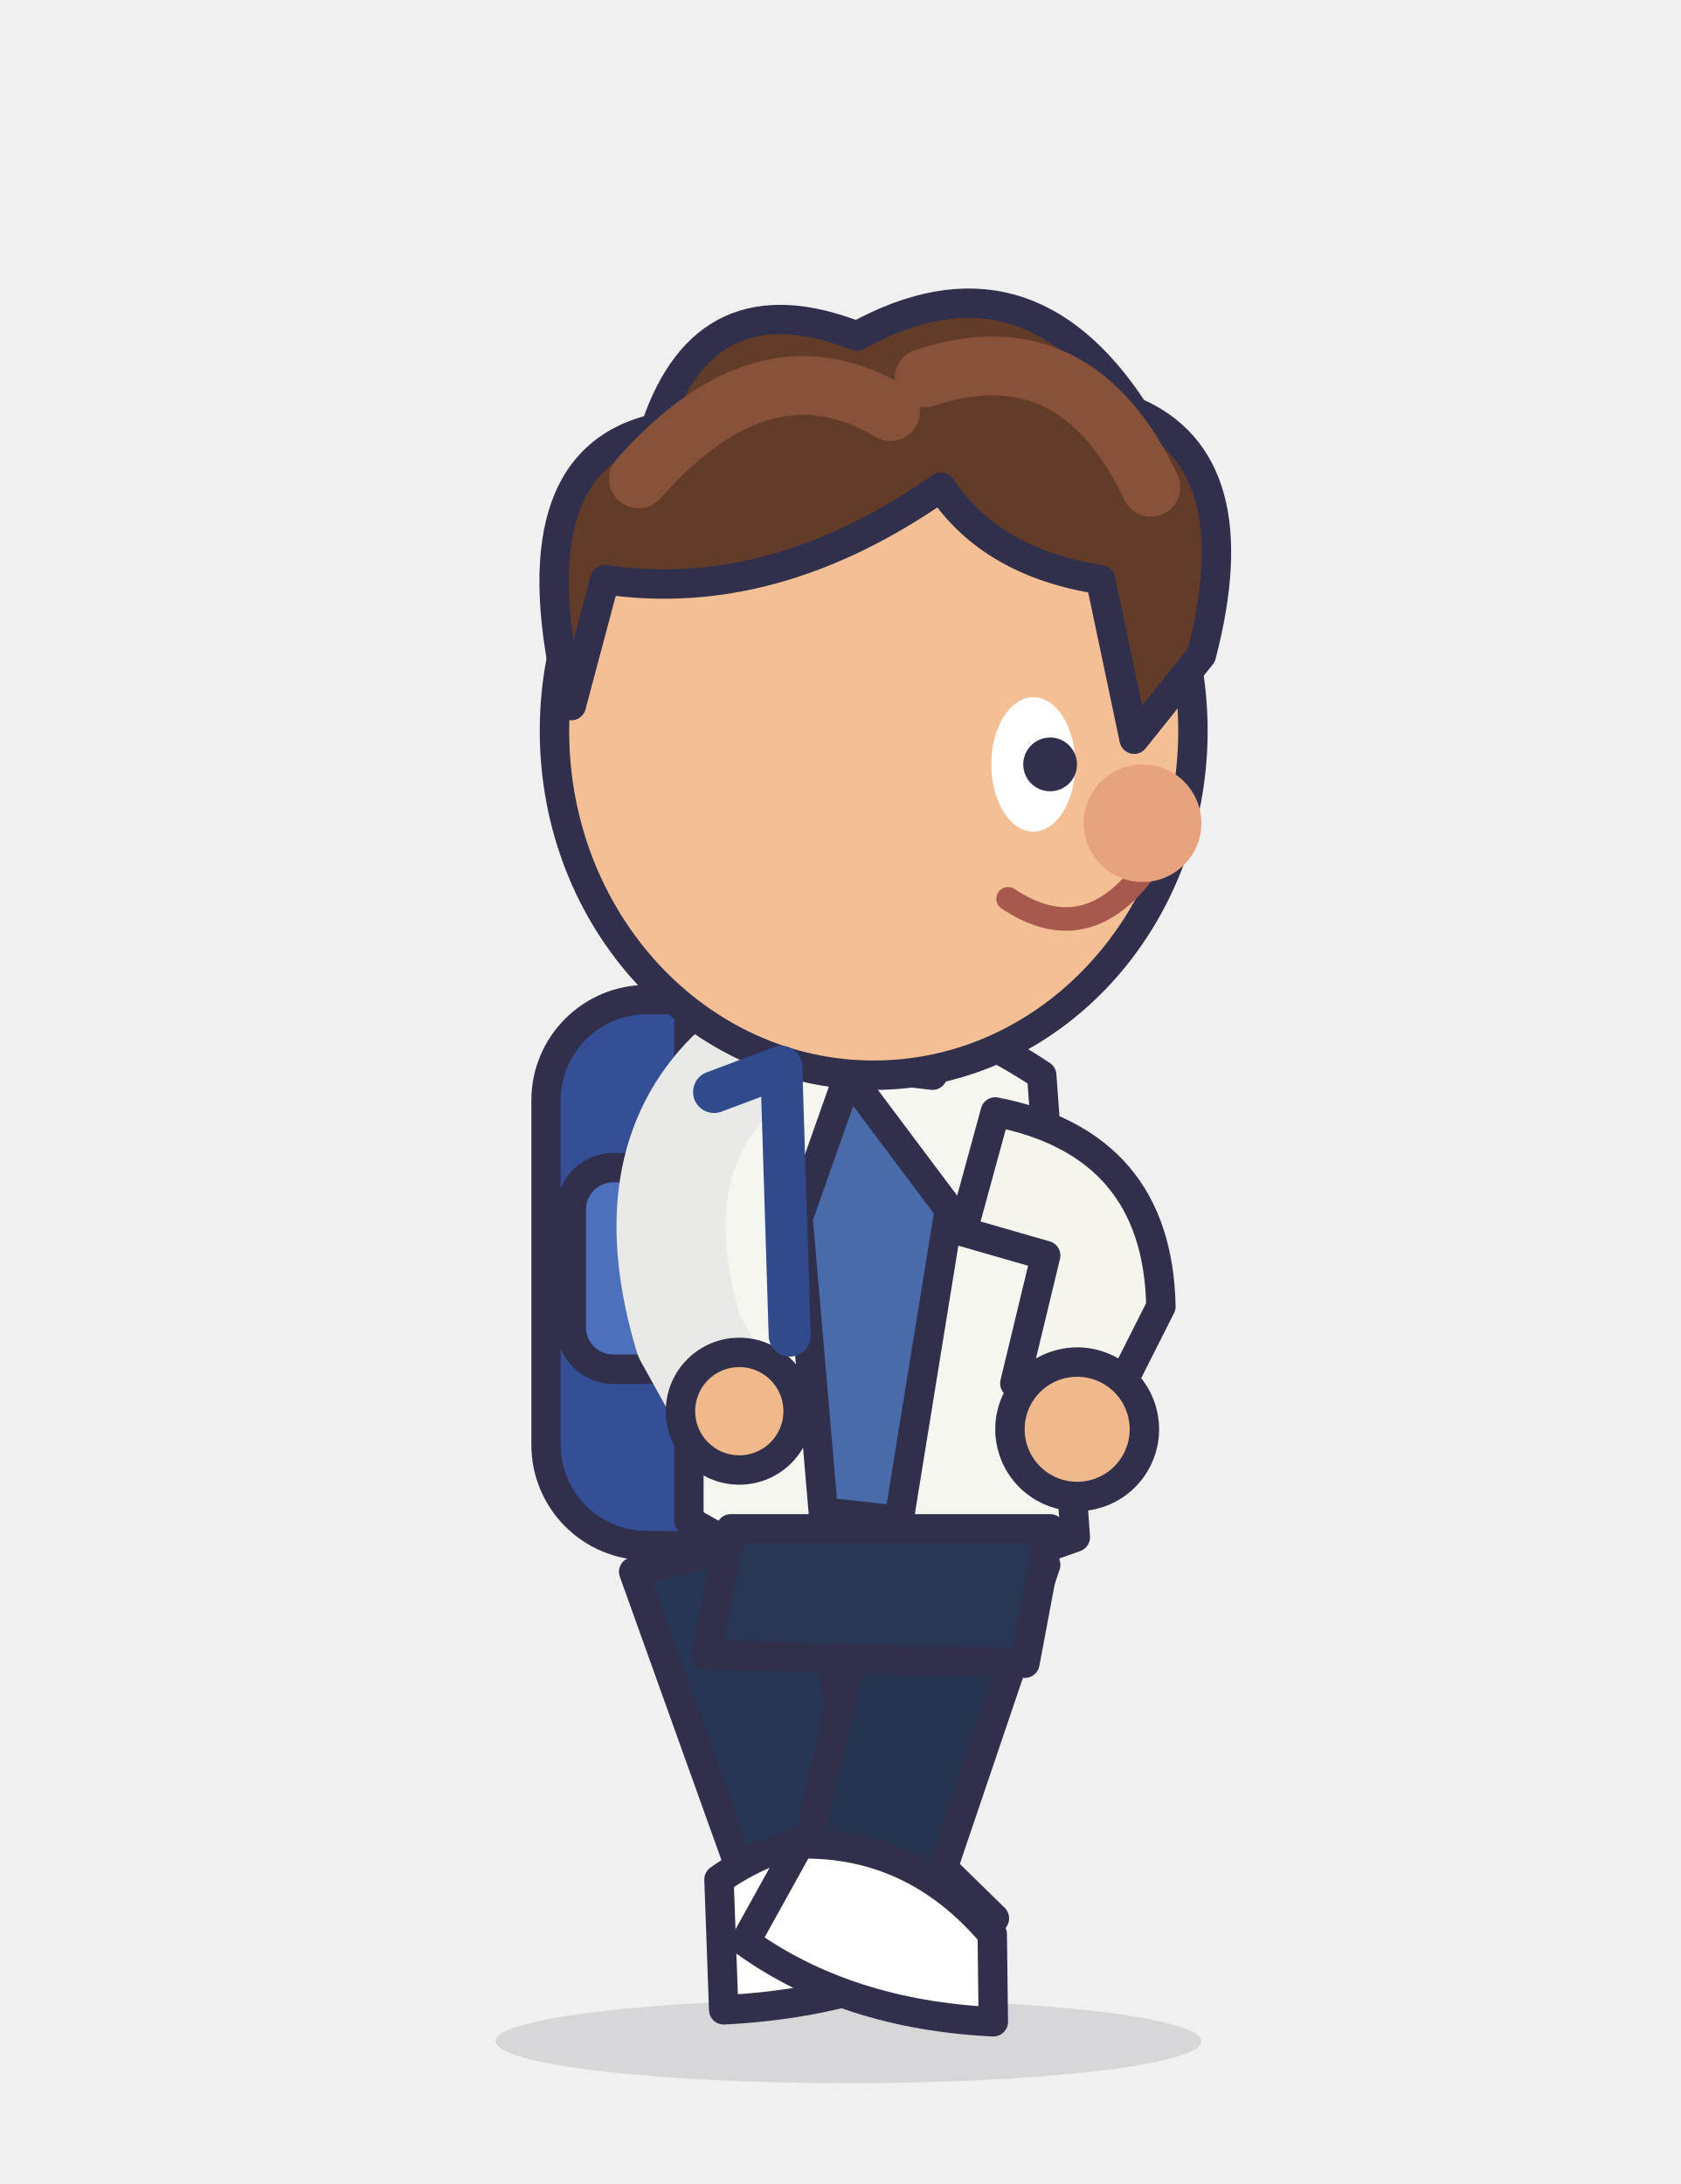
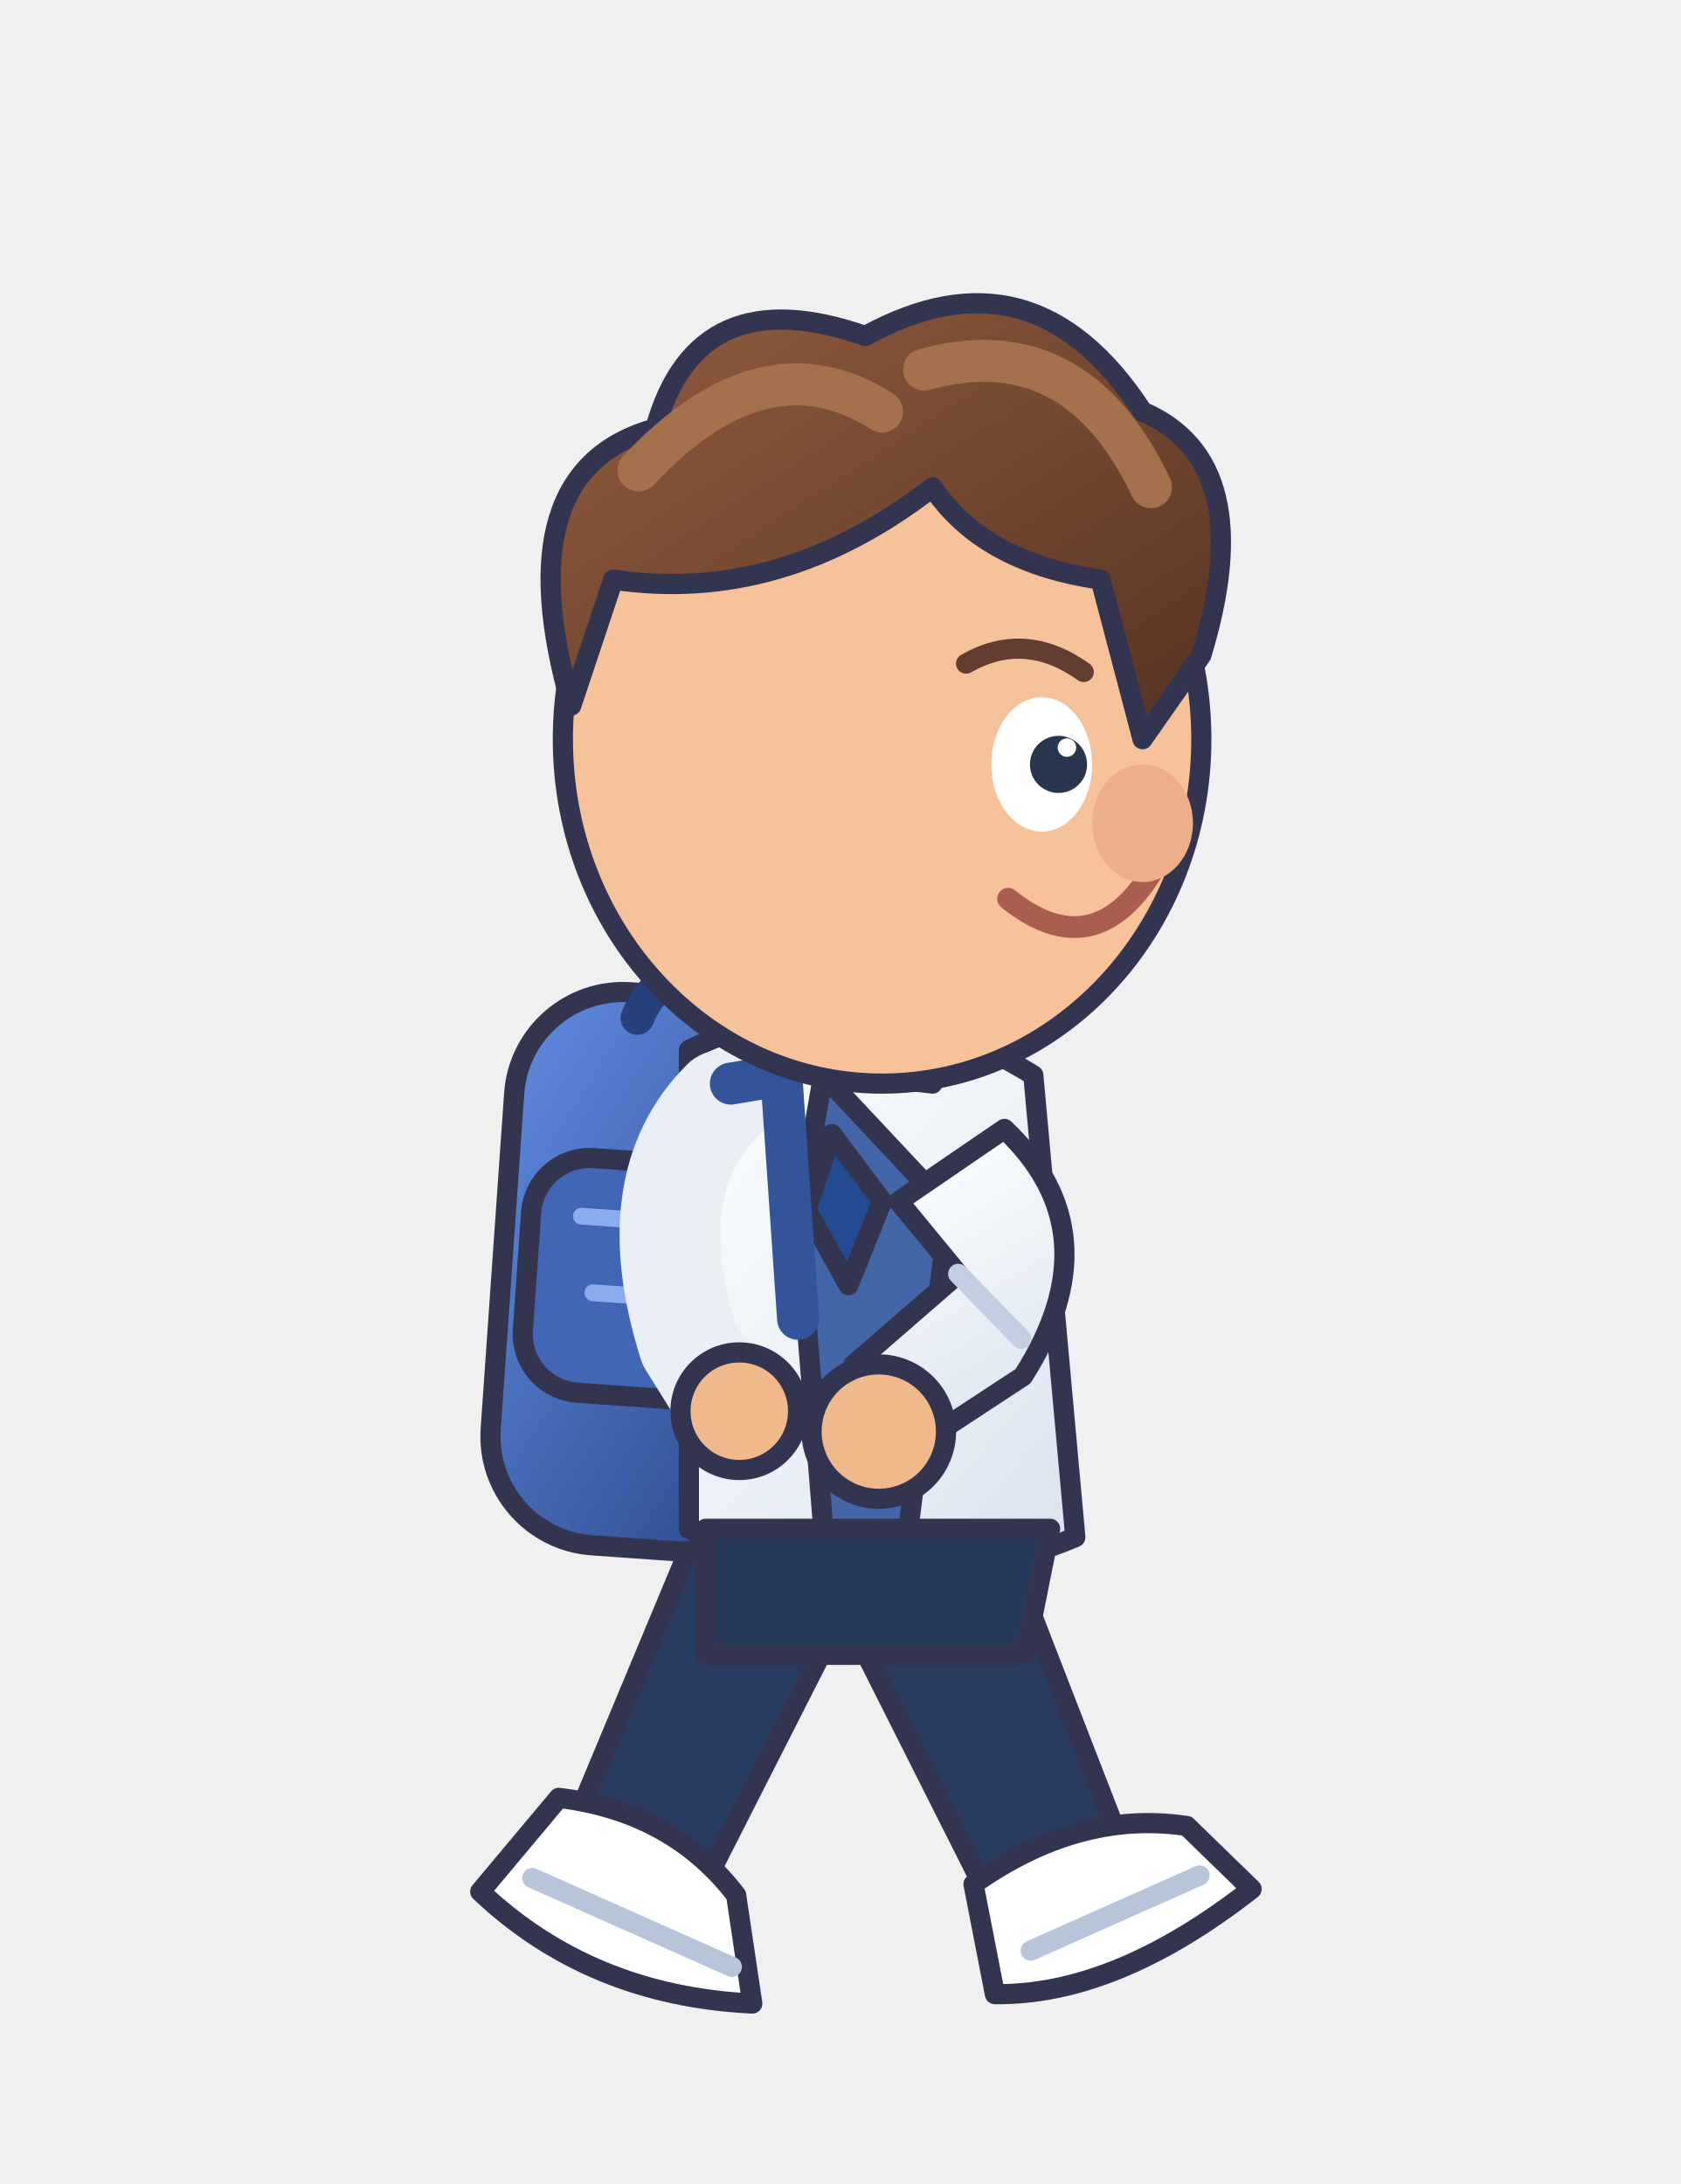
- <svg xmlns="http://www.w3.org/2000/svg" width="200" height="260" viewBox="0 0 200 260">
-   <g transform="translate(0 0)" stroke="#30304d" stroke-width="3.5" stroke-linecap="round" stroke-linejoin="round">
-     <ellipse cx="101" cy="243" rx="42" ry="5" fill="#2c2640" opacity=".13" stroke="none" />
-     <g transform="rotate(-17 91 197)">
-       <path d="M79 183 L99 184 L97 224 L81 225Z" fill="#273655" />
-       <path d="M78 221 Q90 217 102 224 L108 235 Q94 241 74 236Z" fill="#fff" />
+ <svg xmlns="http://www.w3.org/2000/svg" width="400" height="520" viewBox="0 0 200 260">
+   <defs>
+     <linearGradient id="shirt" x2=".8" y2="1">
+       <stop stop-color="#fff" />
+       <stop offset="1" stop-color="#dce6f0" />
+     </linearGradient>
+     <linearGradient id="bag" x2="1" y2="1">
+       <stop stop-color="#618be0" />
+       <stop offset="1" stop-color="#294788" />
+     </linearGradient>
+     <linearGradient id="hair" x2="1" y2="1">
+       <stop stop-color="#925d3f" />
+       <stop offset="1" stop-color="#573323" />
+     </linearGradient>
+   </defs>
+   <g transform="translate(0 0)" stroke="#333550" stroke-width="2.4" stroke-linecap="round" stroke-linejoin="round">
+     <g transform="rotate(24 91 191)">
+       <path d="M80 183 Q89 181 100 185 L98 224 L81 225Z" fill="#283c61" />
+       <path d="M78 222 Q91 218 102 224 L109 235 Q91 242 74 236Z" fill="#fff" />
+       <path d="M79 232 L105 232" stroke="#b6c5d8" fill="none" />
    </g>
-     <g transform="rotate(16 111 197)">
-       <path d="M101 183 L121 183 L119 225 L103 225Z" fill="#25334f" />
-       <path d="M102 223 Q115 219 127 227 L130 237 Q113 241 99 236Z" fill="#fff" />
+     <g transform="rotate(-24 112 191)">
+       <path d="M101 183 Q112 182 122 184 L120 225 L103 225Z" fill="#293c60" />
+       <path d="M102 223 Q117 220 128 227 L132 237 Q112 242 99 236Z" fill="#fff" />
+       <path d="M105 233 L127 233" stroke="#b6c5d8" fill="none" />
    </g>
-     <rect x="65" y="119" width="30" height="65" rx="12" fill="#344f96" />
-     <rect x="68" y="139" width="22" height="24" rx="5" fill="#4c70bc" />
-     <path d="M82 122 Q103 114 124 128 L128 183 Q101 193 82 181Z" fill="#f6f6f0" />
-     <path d="M101 128 L113 144 L107 181 L98 180 L95 145Z" fill="#4a6baa" />
-     <path d="M87 182 L125 182 L122 198 L84 197Z" fill="#293755" />
-     <g transform="rotate(-13 116 135)">
-       <path d="M119 133 Q137 141 133 160 L123 172 L114 165 L121 151 L112 146Z" fill="#f5f4ed" />
+     <g transform="rotate(4 87 134)">
+       <rect x="61" y="119" width="36" height="66" rx="13" fill="url(#bag)" />
+       <rect x="64" y="139" width="28" height="28" rx="7" fill="#4166b5" />
+       <path d="M70 146 L87 146 M72 155 L85 155" stroke="#8aacef" stroke-width="2" />
+       <path d="M75 122 Q78 113 88 119" fill="none" stroke="#273f7a" stroke-width="4" />
+     </g>
+     <path d="M82 125 Q102 115 123 128 L128 183 Q104 193 82 182Z" fill="url(#shirt)" />
+     <path d="M98 128 L113 144 L108 183 L98 182 L95 145Z" fill="#4366a8" />
+     <path d="M99 135 L105 143 L101 153 L96 144Z" fill="#244b92" />
+     <path d="M84 182 L125 182 L122 197 L84 197Z" fill="#273959" />
+     <g transform="rotate(24 116 135)">
+       <path d="M119 133 Q136 139 133 159 L124 173 L114 166 L121 151 L111 146Z" fill="url(#shirt)" />
+       <path d="M121 151 L131 155" fill="none" stroke="#c2cfe0" />
      <circle cx="120" cy="172" r="8" fill="#efb98c" />
    </g>
-     <path d="M87 128 Q76 139 82 159 L87 168" fill="none" stroke="#e9e9e7" stroke-width="13" />
+     <path d="M86 131 Q76 141 82 160 L87 168" fill="none" stroke="#e9eff5" stroke-width="12" />
    <circle cx="88" cy="168" r="7" fill="#efb98c" />
-     <path d="M91 116 L94 126 L111 128 L112 112Z" fill="#e8ac83" />
-     <ellipse cx="104" cy="87" rx="38" ry="41" fill="#f4bf95" />
-     <path d="M68 84 Q61 55 78 51 Q84 33 102 40 Q122 29 135 49 Q149 55 143 78 L135 88 L131 69 Q118 67 112 58 Q92 72 72 69Z" fill="#633b29" />
-     <path d="M76 57 Q91 40 106 49 M110 45 Q128 39 137 58" fill="none" stroke="#87513a" stroke-width="7" />
-     <ellipse cx="123" cy="91" rx="5" ry="8" fill="#fff" stroke="none" />
-     <circle cx="125" cy="91" r="3.2" fill="#30304d" stroke="none" />
-     <path d="M120 107 Q129 113 136 104" fill="none" stroke="#a6594c" stroke-width="2.8" />
-     <circle cx="136" cy="98" r="7" fill="#e7a37e" stroke="none" />
-     <path d="M85 130 L93 127 L94 159" fill="none" stroke="#304a8b" stroke-width="5" />
+     <path d="M87 129 L93 128 L95 157" fill="none" stroke="#33549b" stroke-width="5" />
+     <path d="M92 113 L94 127 L111 129 L113 112Z" fill="#eab58d" />
+     <ellipse cx="105" cy="88" rx="38" ry="41" fill="#f6c29a" />
+     <path d="M68 84 Q60 56 78 51 Q83 33 103 40 Q123 29 136 49 Q150 55 143 78 L136 88 L131 69 Q117 67 111 58 Q93 72 73 69Z" fill="url(#hair)" />
+     <path d="M76 56 Q91 40 105 49 M110 44 Q128 39 137 58" fill="none" stroke="#a4714c" stroke-width="5" />
+     <path d="M115 79 Q122 75 129 80" fill="none" stroke="#633c32" stroke-width="2.4" />
+     <ellipse cx="124" cy="91" rx="6" ry="8" fill="#fff" stroke="none" />
+     <circle cx="126" cy="91" r="3.4" fill="#28364d" stroke="none" />
+     <circle cx="127" cy="89" r="1.1" fill="#fff" stroke="none" />
+     <path d="M120 107 Q130 115 137 104" fill="none" stroke="#a95e50" stroke-width="2.6" />
+     <ellipse cx="136" cy="98" rx="6" ry="7" fill="#edae8a" stroke="none" />
  </g>
</svg>
